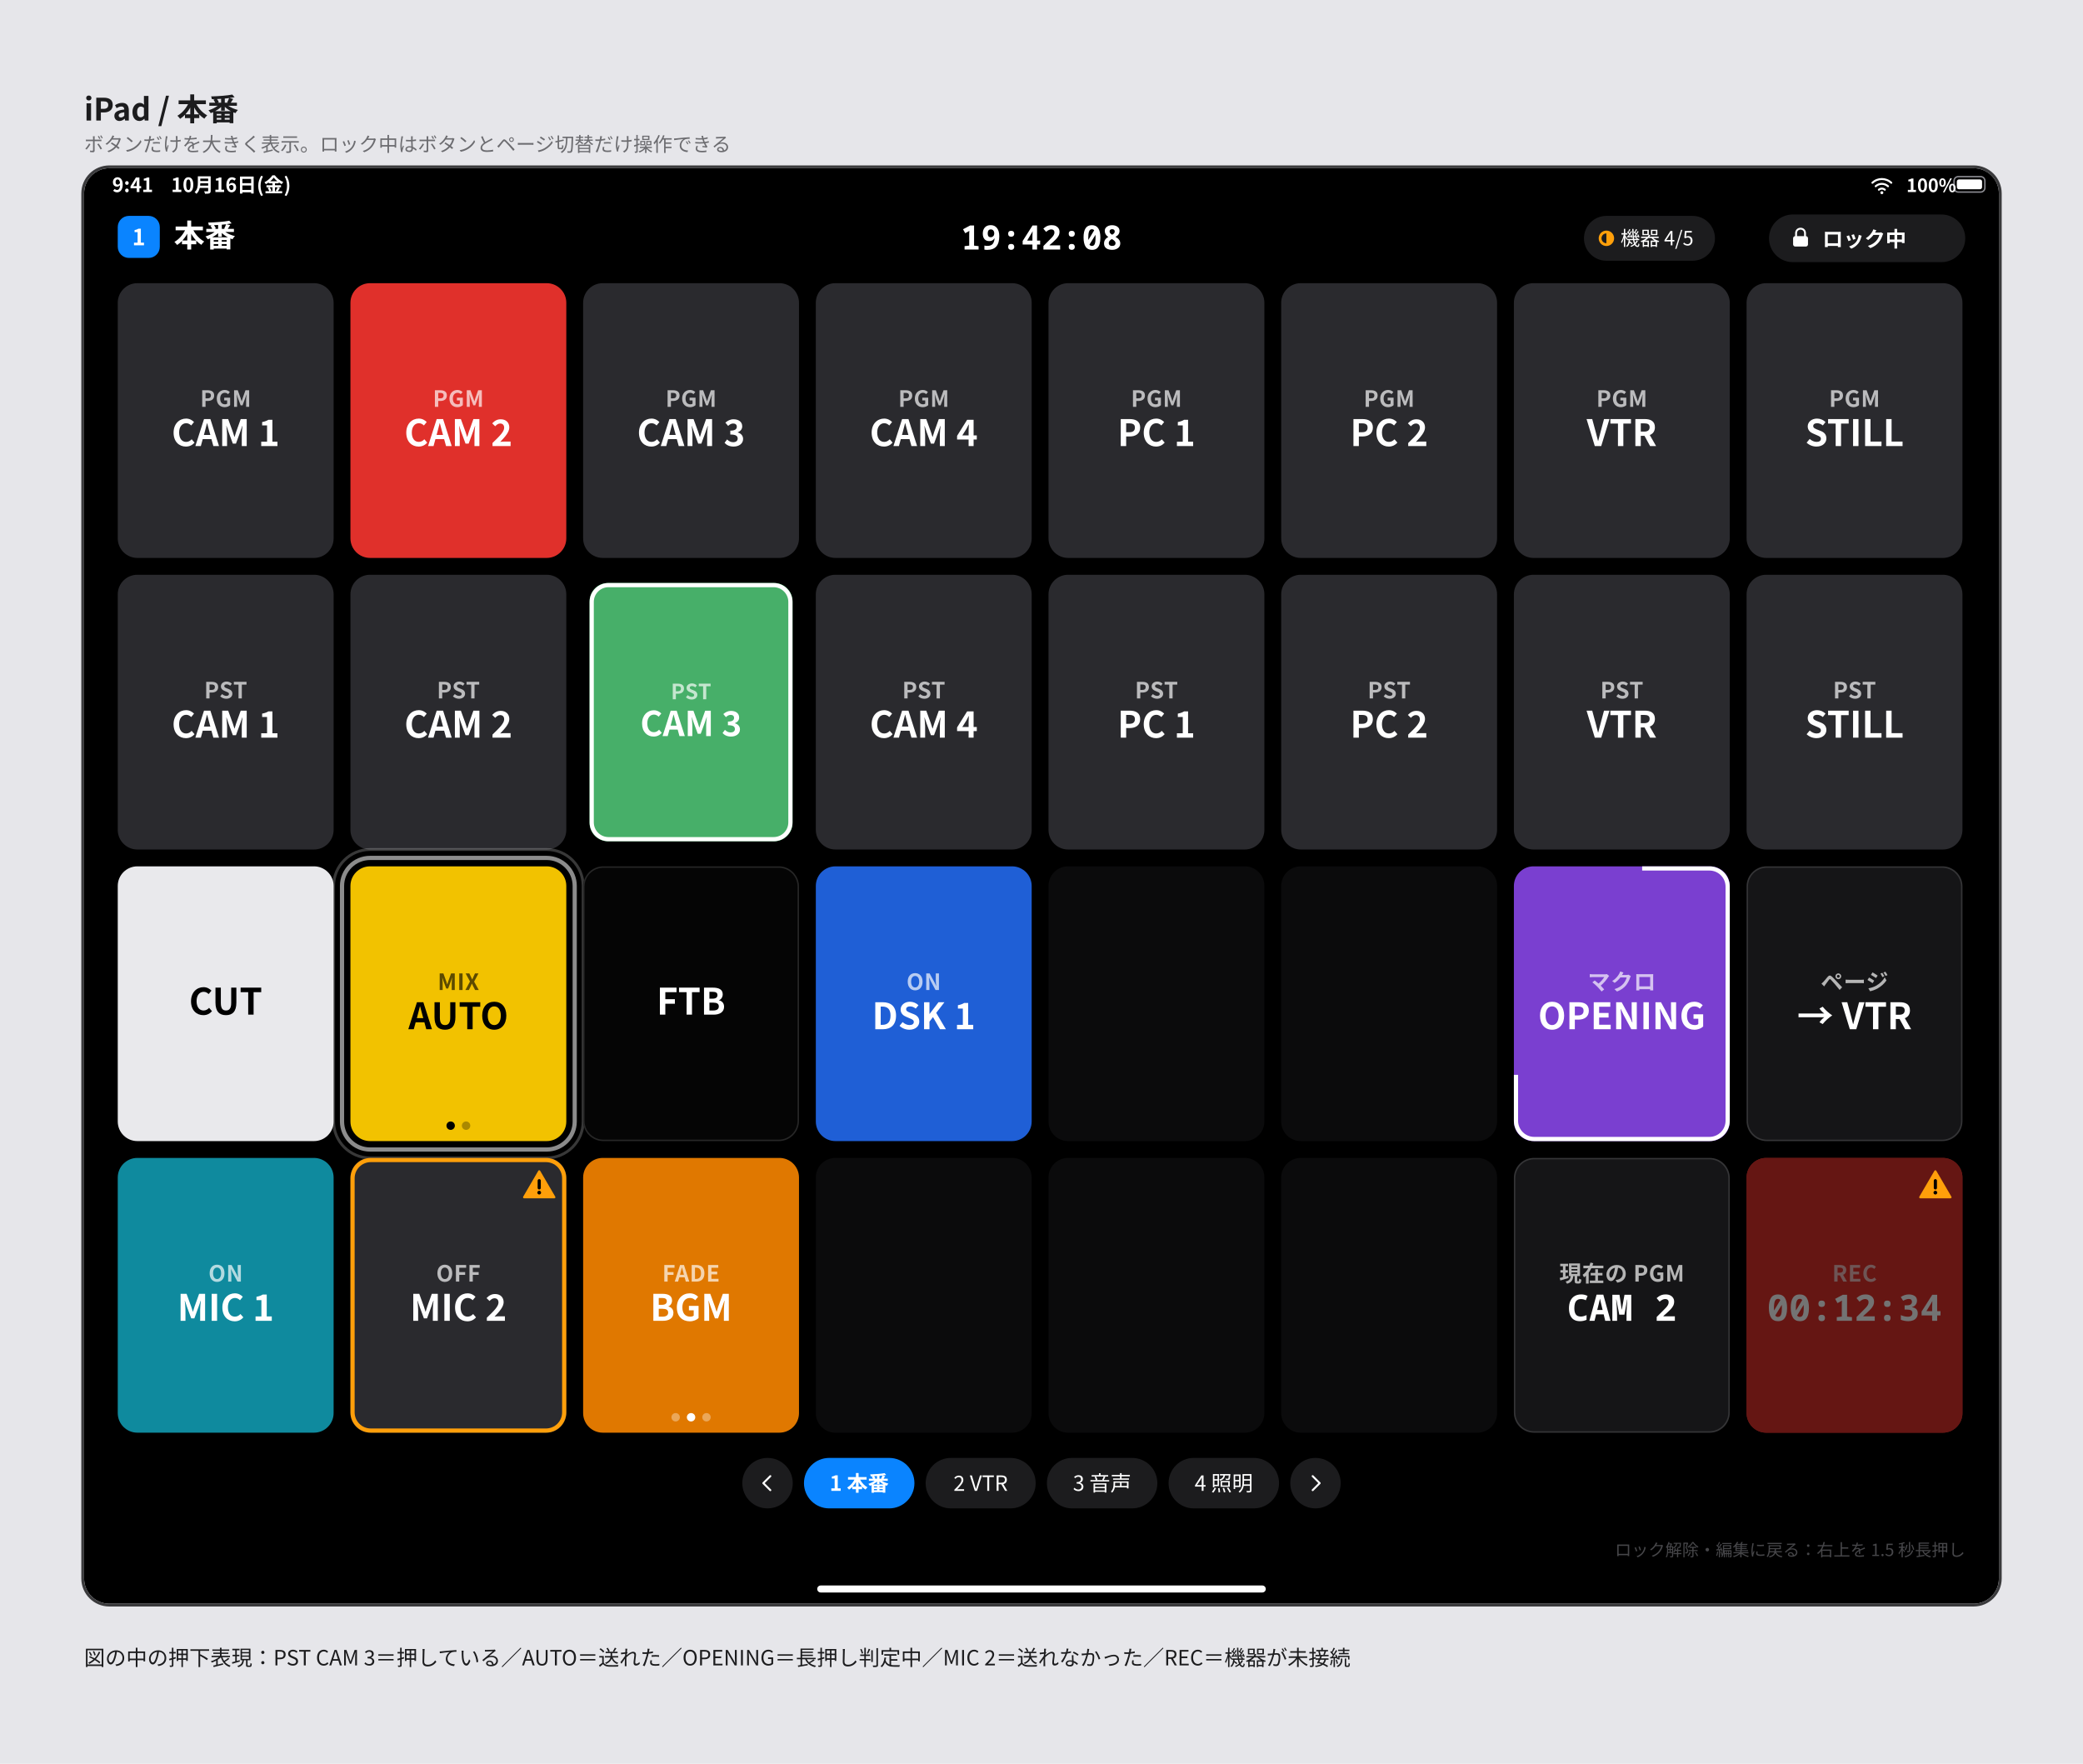
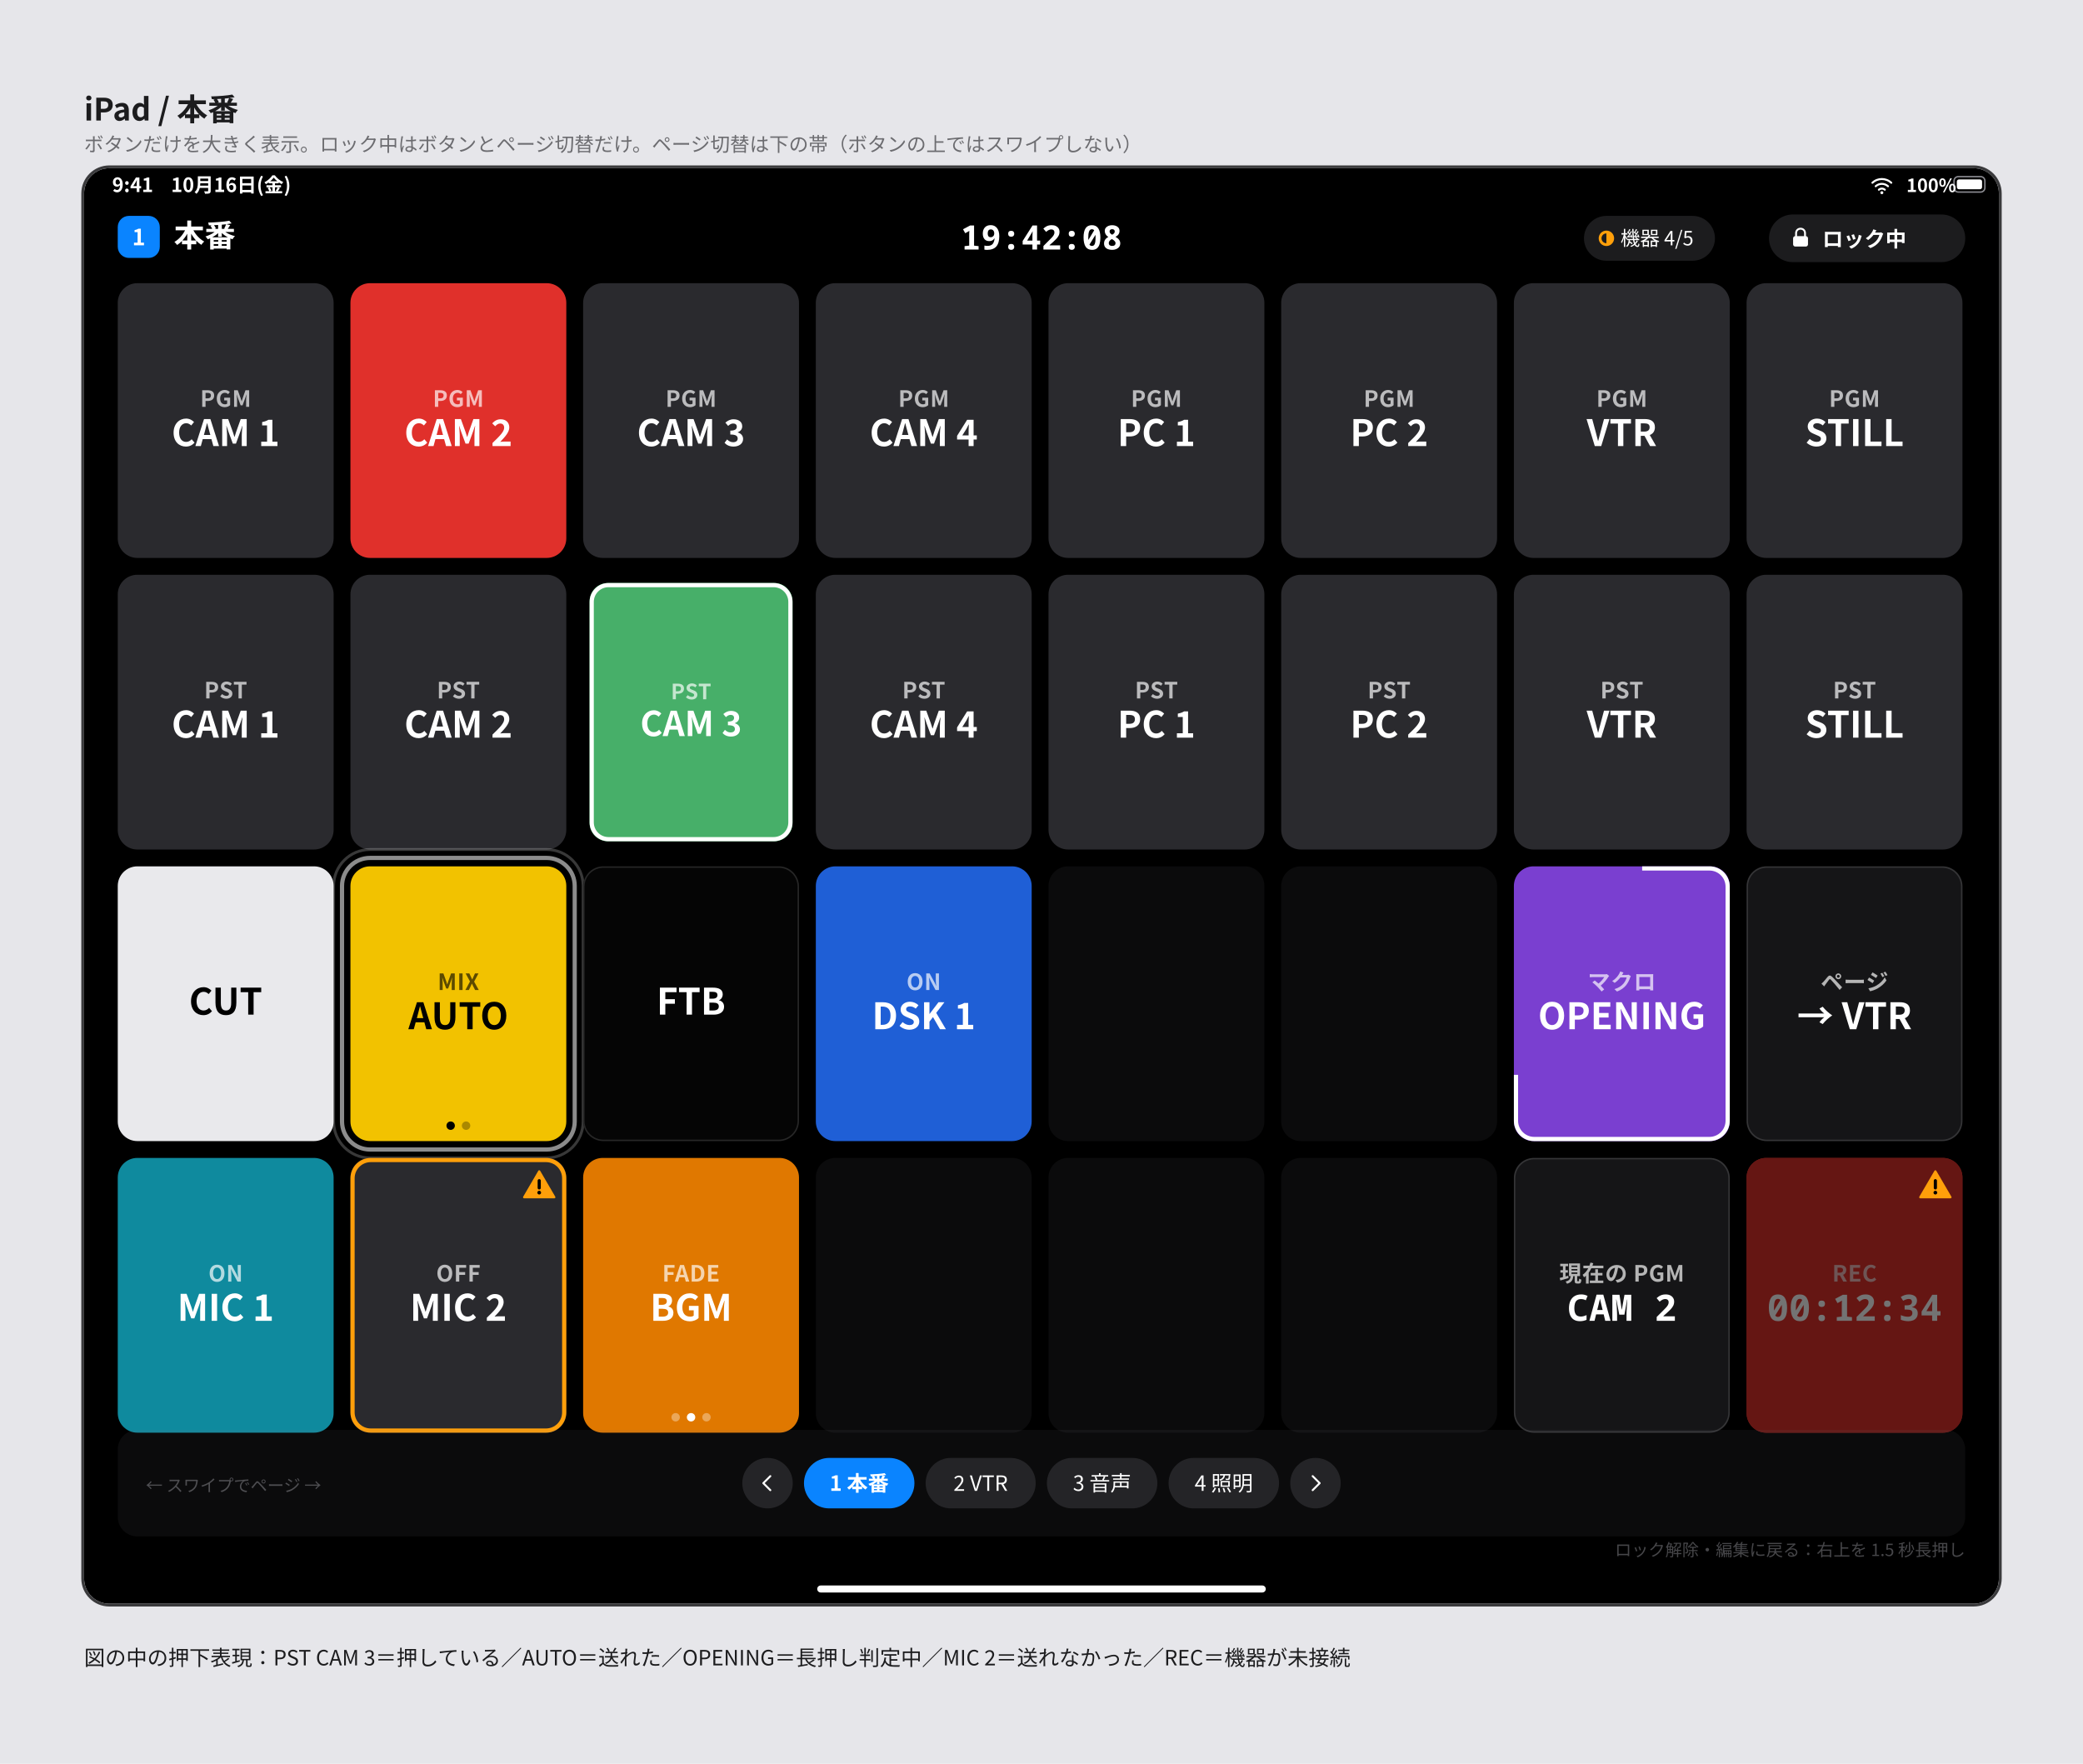
<svg xmlns="http://www.w3.org/2000/svg" width="1486" height="1258" viewBox="0 0 1486 1258">
  <rect x="0.00" y="0.00" width="1486.00" height="1258.00" fill="#E6E6EA" />
  <defs>
    <clipPath id="clip60_120">
      <rect x="0" y="0" width="1366" height="1024" rx="18" ry="18" />
    </clipPath>
  </defs>
  <g transform="translate(60.00,120.00)">
    <g clip-path="url(#clip60_120)">
      <rect x="0.00" y="0.00" width="1366.00" height="1024.00" fill="#000000" />
      <rect x="24.00" y="34.00" width="30.00" height="30.00" rx="8" ry="8" fill="#0A84FF" />
      <text x="39.00" y="55.00" font-family="-apple-system, 'SF Pro Text', 'Hiragino Sans', 'Noto Sans CJK JP', 'Noto Sans JP', sans-serif" font-size="16" font-weight="700" fill="#FFFFFF" text-anchor="middle">1</text>
      <text x="64.00" y="56.00" font-family="-apple-system, 'SF Pro Text', 'Hiragino Sans', 'Noto Sans CJK JP', 'Noto Sans JP', sans-serif" font-size="22" font-weight="700" fill="#FFFFFF" text-anchor="start">本番</text>
      <text x="683.00" y="58.00" font-family="'SF Mono', Menlo, 'Noto Sans Mono', monospace" font-size="24" font-weight="600" fill="#FFFFFF" text-anchor="middle">19:42:08</text>
      <rect x="1070.00" y="34.00" width="93.44" height="32.00" rx="16.0" ry="16.0" fill="rgba(118,118,128,0.24)" />
      <circle cx="1086.00" cy="50.00" r="4.5" fill="none" stroke="#FF9F0A" stroke-width="2" />
      <path d="M1086 45.5 A4.5 4.5 0 0 1 1086 54.5 Z" fill="#FF9F0A" />
      <text x="1096.00" y="55.04" font-family="-apple-system, 'SF Pro Text', 'Hiragino Sans', 'Noto Sans CJK JP', 'Noto Sans JP', sans-serif" font-size="14" font-weight="500" fill="#FFFFFF" text-anchor="start">機器 4/5</text>
      <rect x="1202.00" y="33.00" width="140.00" height="34.00" rx="17" ry="17" fill="rgba(118,118,128,0.24)" />
      <g transform="translate(1216.00,41.00) scale(0.7083333)">
        <rect x="4.5" y="10.5" width="15" height="10.5" rx="2.2" fill="#FFFFFF" />
        <path d="M7.5 10.5 V7.5 C7.5 4.8 9.5 3 12 3 C14.5 3 16.5 4.8 16.5 7.5 V10.5" fill="none" stroke="#FFFFFF" stroke-width="1.9" stroke-linecap="round" stroke-linejoin="round" />
      </g>
      <text x="1240.00" y="56.00" font-family="-apple-system, 'SF Pro Text', 'Hiragino Sans', 'Noto Sans CJK JP', 'Noto Sans JP', sans-serif" font-size="15" font-weight="600" fill="#FFFFFF" text-anchor="start">ロック中</text>
      <rect x="24.00" y="82.00" width="154.00" height="196.00" rx="14" ry="14" fill="#2A2A2E" />
      <text x="101.00" y="170.24" font-family="-apple-system, 'SF Pro Text', 'Hiragino Sans', 'Noto Sans CJK JP', 'Noto Sans JP', sans-serif" font-size="16" font-weight="600" fill="rgba(255,255,255,0.68)" text-anchor="middle" letter-spacing="0.3">PGM</text>
      <text x="101.00" y="198.20" font-family="-apple-system, 'SF Pro Text', 'Hiragino Sans', 'Noto Sans CJK JP', 'Noto Sans JP', sans-serif" font-size="26" font-weight="700" fill="#FFFFFF" text-anchor="middle">CAM 1</text>
      <rect x="190.00" y="82.00" width="154.00" height="196.00" rx="14" ry="14" fill="#E0302B" />
      <text x="267.00" y="170.24" font-family="-apple-system, 'SF Pro Text', 'Hiragino Sans', 'Noto Sans CJK JP', 'Noto Sans JP', sans-serif" font-size="16" font-weight="600" fill="rgba(255,255,255,0.68)" text-anchor="middle" letter-spacing="0.3">PGM</text>
      <text x="267.00" y="198.20" font-family="-apple-system, 'SF Pro Text', 'Hiragino Sans', 'Noto Sans CJK JP', 'Noto Sans JP', sans-serif" font-size="26" font-weight="700" fill="#FFFFFF" text-anchor="middle">CAM 2</text>
      <rect x="356.00" y="82.00" width="154.00" height="196.00" rx="14" ry="14" fill="#2A2A2E" />
      <text x="433.00" y="170.24" font-family="-apple-system, 'SF Pro Text', 'Hiragino Sans', 'Noto Sans CJK JP', 'Noto Sans JP', sans-serif" font-size="16" font-weight="600" fill="rgba(255,255,255,0.68)" text-anchor="middle" letter-spacing="0.3">PGM</text>
      <text x="433.00" y="198.20" font-family="-apple-system, 'SF Pro Text', 'Hiragino Sans', 'Noto Sans CJK JP', 'Noto Sans JP', sans-serif" font-size="26" font-weight="700" fill="#FFFFFF" text-anchor="middle">CAM 3</text>
      <rect x="522.00" y="82.00" width="154.00" height="196.00" rx="14" ry="14" fill="#2A2A2E" />
      <text x="599.00" y="170.24" font-family="-apple-system, 'SF Pro Text', 'Hiragino Sans', 'Noto Sans CJK JP', 'Noto Sans JP', sans-serif" font-size="16" font-weight="600" fill="rgba(255,255,255,0.68)" text-anchor="middle" letter-spacing="0.3">PGM</text>
      <text x="599.00" y="198.20" font-family="-apple-system, 'SF Pro Text', 'Hiragino Sans', 'Noto Sans CJK JP', 'Noto Sans JP', sans-serif" font-size="26" font-weight="700" fill="#FFFFFF" text-anchor="middle">CAM 4</text>
      <rect x="688.00" y="82.00" width="154.00" height="196.00" rx="14" ry="14" fill="#2A2A2E" />
      <text x="765.00" y="170.24" font-family="-apple-system, 'SF Pro Text', 'Hiragino Sans', 'Noto Sans CJK JP', 'Noto Sans JP', sans-serif" font-size="16" font-weight="600" fill="rgba(255,255,255,0.68)" text-anchor="middle" letter-spacing="0.3">PGM</text>
      <text x="765.00" y="198.20" font-family="-apple-system, 'SF Pro Text', 'Hiragino Sans', 'Noto Sans CJK JP', 'Noto Sans JP', sans-serif" font-size="26" font-weight="700" fill="#FFFFFF" text-anchor="middle">PC 1</text>
      <rect x="854.00" y="82.00" width="154.00" height="196.00" rx="14" ry="14" fill="#2A2A2E" />
      <text x="931.00" y="170.24" font-family="-apple-system, 'SF Pro Text', 'Hiragino Sans', 'Noto Sans CJK JP', 'Noto Sans JP', sans-serif" font-size="16" font-weight="600" fill="rgba(255,255,255,0.68)" text-anchor="middle" letter-spacing="0.3">PGM</text>
      <text x="931.00" y="198.20" font-family="-apple-system, 'SF Pro Text', 'Hiragino Sans', 'Noto Sans CJK JP', 'Noto Sans JP', sans-serif" font-size="26" font-weight="700" fill="#FFFFFF" text-anchor="middle">PC 2</text>
      <rect x="1020.00" y="82.00" width="154.00" height="196.00" rx="14" ry="14" fill="#2A2A2E" />
      <text x="1097.00" y="170.24" font-family="-apple-system, 'SF Pro Text', 'Hiragino Sans', 'Noto Sans CJK JP', 'Noto Sans JP', sans-serif" font-size="16" font-weight="600" fill="rgba(255,255,255,0.68)" text-anchor="middle" letter-spacing="0.3">PGM</text>
      <text x="1097.00" y="198.20" font-family="-apple-system, 'SF Pro Text', 'Hiragino Sans', 'Noto Sans CJK JP', 'Noto Sans JP', sans-serif" font-size="26" font-weight="700" fill="#FFFFFF" text-anchor="middle">VTR</text>
      <rect x="1186.00" y="82.00" width="154.00" height="196.00" rx="14" ry="14" fill="#2A2A2E" />
      <text x="1263.00" y="170.24" font-family="-apple-system, 'SF Pro Text', 'Hiragino Sans', 'Noto Sans CJK JP', 'Noto Sans JP', sans-serif" font-size="16" font-weight="600" fill="rgba(255,255,255,0.68)" text-anchor="middle" letter-spacing="0.3">PGM</text>
      <text x="1263.00" y="198.20" font-family="-apple-system, 'SF Pro Text', 'Hiragino Sans', 'Noto Sans CJK JP', 'Noto Sans JP', sans-serif" font-size="26" font-weight="700" fill="#FFFFFF" text-anchor="middle">STILL</text>
      <rect x="24.00" y="290.00" width="154.00" height="196.00" rx="14" ry="14" fill="#2A2A2E" />
      <text x="101.00" y="378.24" font-family="-apple-system, 'SF Pro Text', 'Hiragino Sans', 'Noto Sans CJK JP', 'Noto Sans JP', sans-serif" font-size="16" font-weight="600" fill="rgba(255,255,255,0.68)" text-anchor="middle" letter-spacing="0.3">PST</text>
      <text x="101.00" y="406.20" font-family="-apple-system, 'SF Pro Text', 'Hiragino Sans', 'Noto Sans CJK JP', 'Noto Sans JP', sans-serif" font-size="26" font-weight="700" fill="#FFFFFF" text-anchor="middle">CAM 1</text>
      <rect x="190.00" y="290.00" width="154.00" height="196.00" rx="14" ry="14" fill="#2A2A2E" />
      <text x="267.00" y="378.24" font-family="-apple-system, 'SF Pro Text', 'Hiragino Sans', 'Noto Sans CJK JP', 'Noto Sans JP', sans-serif" font-size="16" font-weight="600" fill="rgba(255,255,255,0.68)" text-anchor="middle" letter-spacing="0.3">PST</text>
      <text x="267.00" y="406.20" font-family="-apple-system, 'SF Pro Text', 'Hiragino Sans', 'Noto Sans CJK JP', 'Noto Sans JP', sans-serif" font-size="26" font-weight="700" fill="#FFFFFF" text-anchor="middle">CAM 2</text>
      <rect x="360.62" y="295.88" width="144.76" height="184.24" rx="13" ry="13" fill="#1F9E48" />
      <text x="433.00" y="378.81" font-family="-apple-system, 'SF Pro Text', 'Hiragino Sans', 'Noto Sans CJK JP', 'Noto Sans JP', sans-serif" font-size="15" font-weight="600" fill="rgba(255,255,255,0.68)" text-anchor="middle" letter-spacing="0.3">PST</text>
      <text x="433.00" y="405.08" font-family="-apple-system, 'SF Pro Text', 'Hiragino Sans', 'Noto Sans CJK JP', 'Noto Sans JP', sans-serif" font-size="24.44" font-weight="700" fill="#FFFFFF" text-anchor="middle">CAM 3</text>
      <rect x="360.62" y="295.88" width="144.76" height="184.24" rx="13" ry="13" fill="rgba(255,255,255,0.18)" />
      <rect x="362.12" y="297.38" width="141.76" height="181.24" rx="12" ry="12" fill="none" stroke="#FFFFFF" stroke-width="3" />
      <rect x="522.00" y="290.00" width="154.00" height="196.00" rx="14" ry="14" fill="#2A2A2E" />
      <text x="599.00" y="378.24" font-family="-apple-system, 'SF Pro Text', 'Hiragino Sans', 'Noto Sans CJK JP', 'Noto Sans JP', sans-serif" font-size="16" font-weight="600" fill="rgba(255,255,255,0.68)" text-anchor="middle" letter-spacing="0.3">PST</text>
      <text x="599.00" y="406.20" font-family="-apple-system, 'SF Pro Text', 'Hiragino Sans', 'Noto Sans CJK JP', 'Noto Sans JP', sans-serif" font-size="26" font-weight="700" fill="#FFFFFF" text-anchor="middle">CAM 4</text>
      <rect x="688.00" y="290.00" width="154.00" height="196.00" rx="14" ry="14" fill="#2A2A2E" />
      <text x="765.00" y="378.24" font-family="-apple-system, 'SF Pro Text', 'Hiragino Sans', 'Noto Sans CJK JP', 'Noto Sans JP', sans-serif" font-size="16" font-weight="600" fill="rgba(255,255,255,0.68)" text-anchor="middle" letter-spacing="0.3">PST</text>
      <text x="765.00" y="406.20" font-family="-apple-system, 'SF Pro Text', 'Hiragino Sans', 'Noto Sans CJK JP', 'Noto Sans JP', sans-serif" font-size="26" font-weight="700" fill="#FFFFFF" text-anchor="middle">PC 1</text>
      <rect x="854.00" y="290.00" width="154.00" height="196.00" rx="14" ry="14" fill="#2A2A2E" />
      <text x="931.00" y="378.24" font-family="-apple-system, 'SF Pro Text', 'Hiragino Sans', 'Noto Sans CJK JP', 'Noto Sans JP', sans-serif" font-size="16" font-weight="600" fill="rgba(255,255,255,0.68)" text-anchor="middle" letter-spacing="0.3">PST</text>
      <text x="931.00" y="406.20" font-family="-apple-system, 'SF Pro Text', 'Hiragino Sans', 'Noto Sans CJK JP', 'Noto Sans JP', sans-serif" font-size="26" font-weight="700" fill="#FFFFFF" text-anchor="middle">PC 2</text>
      <rect x="1020.00" y="290.00" width="154.00" height="196.00" rx="14" ry="14" fill="#2A2A2E" />
      <text x="1097.00" y="378.24" font-family="-apple-system, 'SF Pro Text', 'Hiragino Sans', 'Noto Sans CJK JP', 'Noto Sans JP', sans-serif" font-size="16" font-weight="600" fill="rgba(255,255,255,0.68)" text-anchor="middle" letter-spacing="0.3">PST</text>
      <text x="1097.00" y="406.20" font-family="-apple-system, 'SF Pro Text', 'Hiragino Sans', 'Noto Sans CJK JP', 'Noto Sans JP', sans-serif" font-size="26" font-weight="700" fill="#FFFFFF" text-anchor="middle">VTR</text>
      <rect x="1186.00" y="290.00" width="154.00" height="196.00" rx="14" ry="14" fill="#2A2A2E" />
      <text x="1263.00" y="378.24" font-family="-apple-system, 'SF Pro Text', 'Hiragino Sans', 'Noto Sans CJK JP', 'Noto Sans JP', sans-serif" font-size="16" font-weight="600" fill="rgba(255,255,255,0.68)" text-anchor="middle" letter-spacing="0.3">PST</text>
      <text x="1263.00" y="406.20" font-family="-apple-system, 'SF Pro Text', 'Hiragino Sans', 'Noto Sans CJK JP', 'Noto Sans JP', sans-serif" font-size="26" font-weight="700" fill="#FFFFFF" text-anchor="middle">STILL</text>
      <rect x="24.00" y="498.00" width="154.00" height="196.00" rx="14" ry="14" fill="#E9E9EC" />
      <text x="101.00" y="603.80" font-family="-apple-system, 'SF Pro Text', 'Hiragino Sans', 'Noto Sans CJK JP', 'Noto Sans JP', sans-serif" font-size="26" font-weight="700" fill="#000000" text-anchor="middle">CUT</text>
      <rect x="190.00" y="498.00" width="154.00" height="196.00" rx="14" ry="14" fill="#F2C200" />
      <text x="267.00" y="586.24" font-family="-apple-system, 'SF Pro Text', 'Hiragino Sans', 'Noto Sans CJK JP', 'Noto Sans JP', sans-serif" font-size="16" font-weight="600" fill="rgba(0,0,0,0.62)" text-anchor="middle" letter-spacing="0.3">MIX</text>
      <text x="267.00" y="614.20" font-family="-apple-system, 'SF Pro Text', 'Hiragino Sans', 'Noto Sans CJK JP', 'Noto Sans JP', sans-serif" font-size="26" font-weight="700" fill="#000000" text-anchor="middle">AUTO</text>
      <circle cx="261.50" cy="683.00" r="3.0" fill="#000000" />
      <circle cx="272.50" cy="683.00" r="3.0" fill="rgba(0,0,0,0.3)" />
      <rect x="184.00" y="492.00" width="166.00" height="208.00" rx="20" ry="20" fill="none" stroke="rgba(255,255,255,0.55)" stroke-width="3" />
      <rect x="178.00" y="486.00" width="178.00" height="220.00" rx="26" ry="26" fill="none" stroke="rgba(255,255,255,0.22)" stroke-width="2" />
      <rect x="356.00" y="498.00" width="154.00" height="196.00" rx="14" ry="14" fill="#050505" />
      <rect x="356.50" y="498.50" width="153.00" height="195.00" rx="14" ry="14" fill="none" stroke="rgba(255,255,255,0.14)" stroke-width="1" />
      <text x="433.00" y="603.80" font-family="-apple-system, 'SF Pro Text', 'Hiragino Sans', 'Noto Sans CJK JP', 'Noto Sans JP', sans-serif" font-size="26" font-weight="700" fill="#FFFFFF" text-anchor="middle">FTB</text>
      <rect x="522.00" y="498.00" width="154.00" height="196.00" rx="14" ry="14" fill="#1F5FD6" />
      <text x="599.00" y="586.24" font-family="-apple-system, 'SF Pro Text', 'Hiragino Sans', 'Noto Sans CJK JP', 'Noto Sans JP', sans-serif" font-size="16" font-weight="600" fill="rgba(255,255,255,0.68)" text-anchor="middle" letter-spacing="0.3">ON</text>
      <text x="599.00" y="614.20" font-family="-apple-system, 'SF Pro Text', 'Hiragino Sans', 'Noto Sans CJK JP', 'Noto Sans JP', sans-serif" font-size="26" font-weight="700" fill="#FFFFFF" text-anchor="middle">DSK 1</text>
      <rect x="688.00" y="498.00" width="154.00" height="196.00" rx="14" ry="14" fill="rgba(118,118,128,0.10)" />
      <rect x="854.00" y="498.00" width="154.00" height="196.00" rx="14" ry="14" fill="rgba(118,118,128,0.10)" />
      <rect x="1020.00" y="498.00" width="154.00" height="196.00" rx="14" ry="14" fill="#7A3FD0" />
      <text x="1097.00" y="586.24" font-family="-apple-system, 'SF Pro Text', 'Hiragino Sans', 'Noto Sans CJK JP', 'Noto Sans JP', sans-serif" font-size="16" font-weight="600" fill="rgba(255,255,255,0.68)" text-anchor="middle" letter-spacing="0.3">マクロ</text>
      <text x="1097.00" y="614.20" font-family="-apple-system, 'SF Pro Text', 'Hiragino Sans', 'Noto Sans CJK JP', 'Noto Sans JP', sans-serif" font-size="26" font-weight="700" fill="#FFFFFF" text-anchor="middle">OPENING</text>
      <rect x="1021.5" y="499.5" width="151.0" height="193.0" rx="13" fill="none" stroke="#FFFFFF" stroke-width="3" stroke-dasharray="434.0 700.0" stroke-dashoffset="-77.0" />
      <rect x="1186.00" y="498.00" width="154.00" height="196.00" rx="14" ry="14" fill="#151517" />
      <rect x="1186.50" y="498.50" width="153.00" height="195.00" rx="14" ry="14" fill="none" stroke="rgba(255,255,255,0.14)" stroke-width="1" />
      <text x="1263.00" y="586.24" font-family="-apple-system, 'SF Pro Text', 'Hiragino Sans', 'Noto Sans CJK JP', 'Noto Sans JP', sans-serif" font-size="16" font-weight="600" fill="rgba(255,255,255,0.68)" text-anchor="middle" letter-spacing="0.3">ページ</text>
      <text x="1263.00" y="614.20" font-family="-apple-system, 'SF Pro Text', 'Hiragino Sans', 'Noto Sans CJK JP', 'Noto Sans JP', sans-serif" font-size="26" font-weight="700" fill="#FFFFFF" text-anchor="middle">→ VTR</text>
      <rect x="24.00" y="706.00" width="154.00" height="196.00" rx="14" ry="14" fill="#0F8A9E" />
      <text x="101.00" y="794.24" font-family="-apple-system, 'SF Pro Text', 'Hiragino Sans', 'Noto Sans CJK JP', 'Noto Sans JP', sans-serif" font-size="16" font-weight="600" fill="rgba(255,255,255,0.68)" text-anchor="middle" letter-spacing="0.3">ON</text>
      <text x="101.00" y="822.20" font-family="-apple-system, 'SF Pro Text', 'Hiragino Sans', 'Noto Sans CJK JP', 'Noto Sans JP', sans-serif" font-size="26" font-weight="700" fill="#FFFFFF" text-anchor="middle">MIC 1</text>
      <rect x="190.00" y="706.00" width="154.00" height="196.00" rx="14" ry="14" fill="#2A2A2E" />
      <text x="267.00" y="794.24" font-family="-apple-system, 'SF Pro Text', 'Hiragino Sans', 'Noto Sans CJK JP', 'Noto Sans JP', sans-serif" font-size="16" font-weight="600" fill="rgba(255,255,255,0.68)" text-anchor="middle" letter-spacing="0.3">OFF</text>
      <text x="267.00" y="822.20" font-family="-apple-system, 'SF Pro Text', 'Hiragino Sans', 'Noto Sans CJK JP', 'Noto Sans JP', sans-serif" font-size="26" font-weight="700" fill="#FFFFFF" text-anchor="middle">MIC 2</text>
      <rect x="191.50" y="707.50" width="151.00" height="193.00" rx="13" ry="13" fill="none" stroke="#FF9F0A" stroke-width="3" />
      <g transform="translate(312.36,713.00) scale(1.026667)">
        <path d="M12 2.5 L22.5 20.5 H1.5 Z" fill="#FF9F0A" stroke="#FF9F0A" stroke-width="1.5" stroke-linejoin="round" />
        <path d="M12 9 V14" stroke="#000" stroke-width="2.2" stroke-linecap="round" />
        <circle cx="12" cy="17.3" r="1.3" fill="#000" />
      </g>
      <rect x="356.00" y="706.00" width="154.00" height="196.00" rx="14" ry="14" fill="#E07800" />
      <text x="433.00" y="794.24" font-family="-apple-system, 'SF Pro Text', 'Hiragino Sans', 'Noto Sans CJK JP', 'Noto Sans JP', sans-serif" font-size="16" font-weight="600" fill="rgba(255,255,255,0.68)" text-anchor="middle" letter-spacing="0.3">FADE</text>
      <text x="433.00" y="822.20" font-family="-apple-system, 'SF Pro Text', 'Hiragino Sans', 'Noto Sans CJK JP', 'Noto Sans JP', sans-serif" font-size="26" font-weight="700" fill="#FFFFFF" text-anchor="middle">BGM</text>
      <circle cx="422.00" cy="891.00" r="3.0" fill="rgba(255,255,255,0.35)" />
      <circle cx="433.00" cy="891.00" r="3.0" fill="#FFFFFF" />
      <circle cx="444.00" cy="891.00" r="3.0" fill="rgba(255,255,255,0.35)" />
      <rect x="522.00" y="706.00" width="154.00" height="196.00" rx="14" ry="14" fill="rgba(118,118,128,0.10)" />
      <rect x="688.00" y="706.00" width="154.00" height="196.00" rx="14" ry="14" fill="rgba(118,118,128,0.10)" />
      <rect x="854.00" y="706.00" width="154.00" height="196.00" rx="14" ry="14" fill="rgba(118,118,128,0.10)" />
      <rect x="1020.00" y="706.00" width="154.00" height="196.00" rx="14" ry="14" fill="#151517" />
      <rect x="1020.50" y="706.50" width="153.00" height="195.00" rx="14" ry="14" fill="none" stroke="rgba(255,255,255,0.14)" stroke-width="1" />
      <text x="1097.00" y="794.24" font-family="-apple-system, 'SF Pro Text', 'Hiragino Sans', 'Noto Sans CJK JP', 'Noto Sans JP', sans-serif" font-size="16" font-weight="600" fill="rgba(255,255,255,0.68)" text-anchor="middle" letter-spacing="0.3">現在の PGM</text>
      <text x="1097.00" y="822.20" font-family="'SF Mono', Menlo, 'Noto Sans Mono', monospace" font-size="26" font-weight="600" fill="#FFFFFF" text-anchor="middle">CAM 2</text>
      <rect x="1186.00" y="706.00" width="154.00" height="196.00" rx="14" ry="14" fill="#E0302B" />
      <text x="1263.00" y="794.24" font-family="-apple-system, 'SF Pro Text', 'Hiragino Sans', 'Noto Sans CJK JP', 'Noto Sans JP', sans-serif" font-size="16" font-weight="600" fill="rgba(255,255,255,0.68)" text-anchor="middle" letter-spacing="0.3">REC</text>
      <text x="1263.00" y="822.20" font-family="'SF Mono', Menlo, 'Noto Sans Mono', monospace" font-size="26" font-weight="600" fill="#FFFFFF" text-anchor="middle">00:12:34</text>
      <rect x="1186.00" y="706.00" width="154.00" height="196.00" rx="14" ry="14" fill="rgba(0,0,0,0.55)" />
      <g transform="translate(1308.36,713.00) scale(1.026667)">
        <path d="M12 2.5 L22.5 20.5 H1.5 Z" fill="#FF9F0A" stroke="#FF9F0A" stroke-width="1.5" stroke-linejoin="round" />
        <path d="M12 9 V14" stroke="#000" stroke-width="2.2" stroke-linecap="round" />
        <circle cx="12" cy="17.3" r="1.3" fill="#000" />
      </g>
+       <rect x="24.00" y="900.00" width="1318.00" height="76.00" rx="14" ry="14" fill="rgba(118,118,128,0.10)" />
      <circle cx="487.55" cy="938.00" r="18.0" fill="rgba(118,118,128,0.24)" />
      <g transform="translate(479.55,930.00) scale(0.6666667)">
        <path d="M15 4.5 L7.5 12 L15 19.5" fill="none" stroke="#FFFFFF" stroke-width="2.1" stroke-linecap="round" stroke-linejoin="round" />
      </g>
      <rect x="513.55" y="920.00" width="78.80" height="36.00" rx="18.0" ry="18.0" fill="#0A84FF" />
      <text x="552.95" y="943.50" font-family="-apple-system, 'SF Pro Text', 'Hiragino Sans', 'Noto Sans CJK JP', 'Noto Sans JP', sans-serif" font-size="15" font-weight="600" fill="#FFFFFF" text-anchor="middle">1  本番</text>
      <rect x="600.35" y="920.00" width="78.50" height="36.00" rx="18.0" ry="18.0" fill="rgba(118,118,128,0.24)" />
      <text x="639.60" y="943.50" font-family="-apple-system, 'SF Pro Text', 'Hiragino Sans', 'Noto Sans CJK JP', 'Noto Sans JP', sans-serif" font-size="15" font-weight="500" fill="#FFFFFF" text-anchor="middle">2  VTR</text>
      <rect x="686.85" y="920.00" width="78.80" height="36.00" rx="18.0" ry="18.0" fill="rgba(118,118,128,0.24)" />
      <text x="726.25" y="943.50" font-family="-apple-system, 'SF Pro Text', 'Hiragino Sans', 'Noto Sans CJK JP', 'Noto Sans JP', sans-serif" font-size="15" font-weight="500" fill="#FFFFFF" text-anchor="middle">3  音声</text>
      <rect x="773.65" y="920.00" width="78.80" height="36.00" rx="18.0" ry="18.0" fill="rgba(118,118,128,0.24)" />
      <text x="813.05" y="943.50" font-family="-apple-system, 'SF Pro Text', 'Hiragino Sans', 'Noto Sans CJK JP', 'Noto Sans JP', sans-serif" font-size="15" font-weight="500" fill="#FFFFFF" text-anchor="middle">4  照明</text>
      <circle cx="878.45" cy="938.00" r="18.0" fill="rgba(118,118,128,0.24)" />
      <g transform="translate(870.45,930.00) scale(0.6666667)">
        <path d="M9 4.5 L16.5 12 L9 19.5" fill="none" stroke="#FFFFFF" stroke-width="2.1" stroke-linecap="round" stroke-linejoin="round" />
      </g>
+       <text x="44.00" y="944.00" font-family="-apple-system, 'SF Pro Text', 'Hiragino Sans', 'Noto Sans CJK JP', 'Noto Sans JP', sans-serif" font-size="12" font-weight="500" fill="rgba(235,235,245,0.3)" text-anchor="start">← スワイプでページ →</text>
      <text x="1342.00" y="990.00" font-family="-apple-system, 'SF Pro Text', 'Hiragino Sans', 'Noto Sans CJK JP', 'Noto Sans JP', sans-serif" font-size="12" font-weight="400" fill="rgba(235,235,245,0.3)" text-anchor="end">ロック解除・編集に戻る：右上を 1.5 秒長押し</text>
      <text x="20.00" y="17.00" font-family="-apple-system, 'SF Pro Text', 'Hiragino Sans', 'Noto Sans CJK JP', 'Noto Sans JP', sans-serif" font-size="14" font-weight="600" fill="#FFFFFF" text-anchor="start">9:41</text>
      <text x="62.00" y="17.00" font-family="-apple-system, 'SF Pro Text', 'Hiragino Sans', 'Noto Sans CJK JP', 'Noto Sans JP', sans-serif" font-size="14" font-weight="600" fill="#FFFFFF" text-anchor="start">10月16日(金)</text>
      <g transform="translate(1274.00,4.00) scale(0.7083333)">
        <path d="M2.5 9 C7.8 4 16.2 4 21.5 9 M5.8 12.5 C9.3 9.3 14.7 9.3 18.2 12.5 M9 16 C10.7 14.5 13.3 14.5 15 16" fill="none" stroke="#FFFFFF" stroke-width="2" stroke-linecap="round" stroke-linejoin="round" />
        <circle cx="12" cy="19" r="1.5" fill="#FFFFFF" />
      </g>
      <text x="1300.00" y="17.00" font-family="-apple-system, 'SF Pro Text', 'Hiragino Sans', 'Noto Sans CJK JP', 'Noto Sans JP', sans-serif" font-size="13" font-weight="600" fill="#FFFFFF" text-anchor="start">100%</text>
      <rect x="1334.00" y="6.00" width="22.00" height="11.00" rx="3" ry="3" fill="none" stroke="rgba(235,235,245,0.6)" stroke-width="1" />
      <rect x="1336.00" y="8.00" width="18.00" height="7.00" rx="1.5" ry="1.5" fill="#FFFFFF" />
      <rect x="523.00" y="1011.00" width="320.00" height="5.00" rx="2.5" ry="2.5" fill="#FFFFFF" />
    </g>
    <rect x="-1.00" y="-1.00" width="1368.00" height="1026.00" rx="19" ry="19" fill="none" stroke="#3A3A3C" stroke-width="2" />
  </g>
  <text x="60.00" y="86.00" font-family="-apple-system, 'SF Pro Text', 'Hiragino Sans', 'Noto Sans CJK JP', 'Noto Sans JP', sans-serif" font-size="22" font-weight="700" fill="#1C1C1E" text-anchor="start">iPad / 本番</text>
-   <text x="60.00" y="108.00" font-family="-apple-system, 'SF Pro Text', 'Hiragino Sans', 'Noto Sans CJK JP', 'Noto Sans JP', sans-serif" font-size="14" font-weight="400" fill="#6C6C70" text-anchor="start">ボタンだけを大きく表示。ロック中はボタンとページ切替だけ操作できる</text>
+   <text x="60.00" y="108.00" font-family="-apple-system, 'SF Pro Text', 'Hiragino Sans', 'Noto Sans CJK JP', 'Noto Sans JP', sans-serif" font-size="14" font-weight="400" fill="#6C6C70" text-anchor="start">ボタンだけを大きく表示。ロック中はボタンとページ切替だけ。ページ切替は下の帯（ボタンの上ではスワイプしない）</text>
  <text x="60.00" y="1188.00" font-family="-apple-system, 'SF Pro Text', 'Hiragino Sans', 'Noto Sans CJK JP', 'Noto Sans JP', sans-serif" font-size="15" font-weight="400" fill="#1C1C1E" text-anchor="start">図の中の押下表現：PST CAM 3＝押している／AUTO＝送れた／OPENING＝長押し判定中／MIC 2＝送れなかった／REC＝機器が未接続</text>
</svg>
